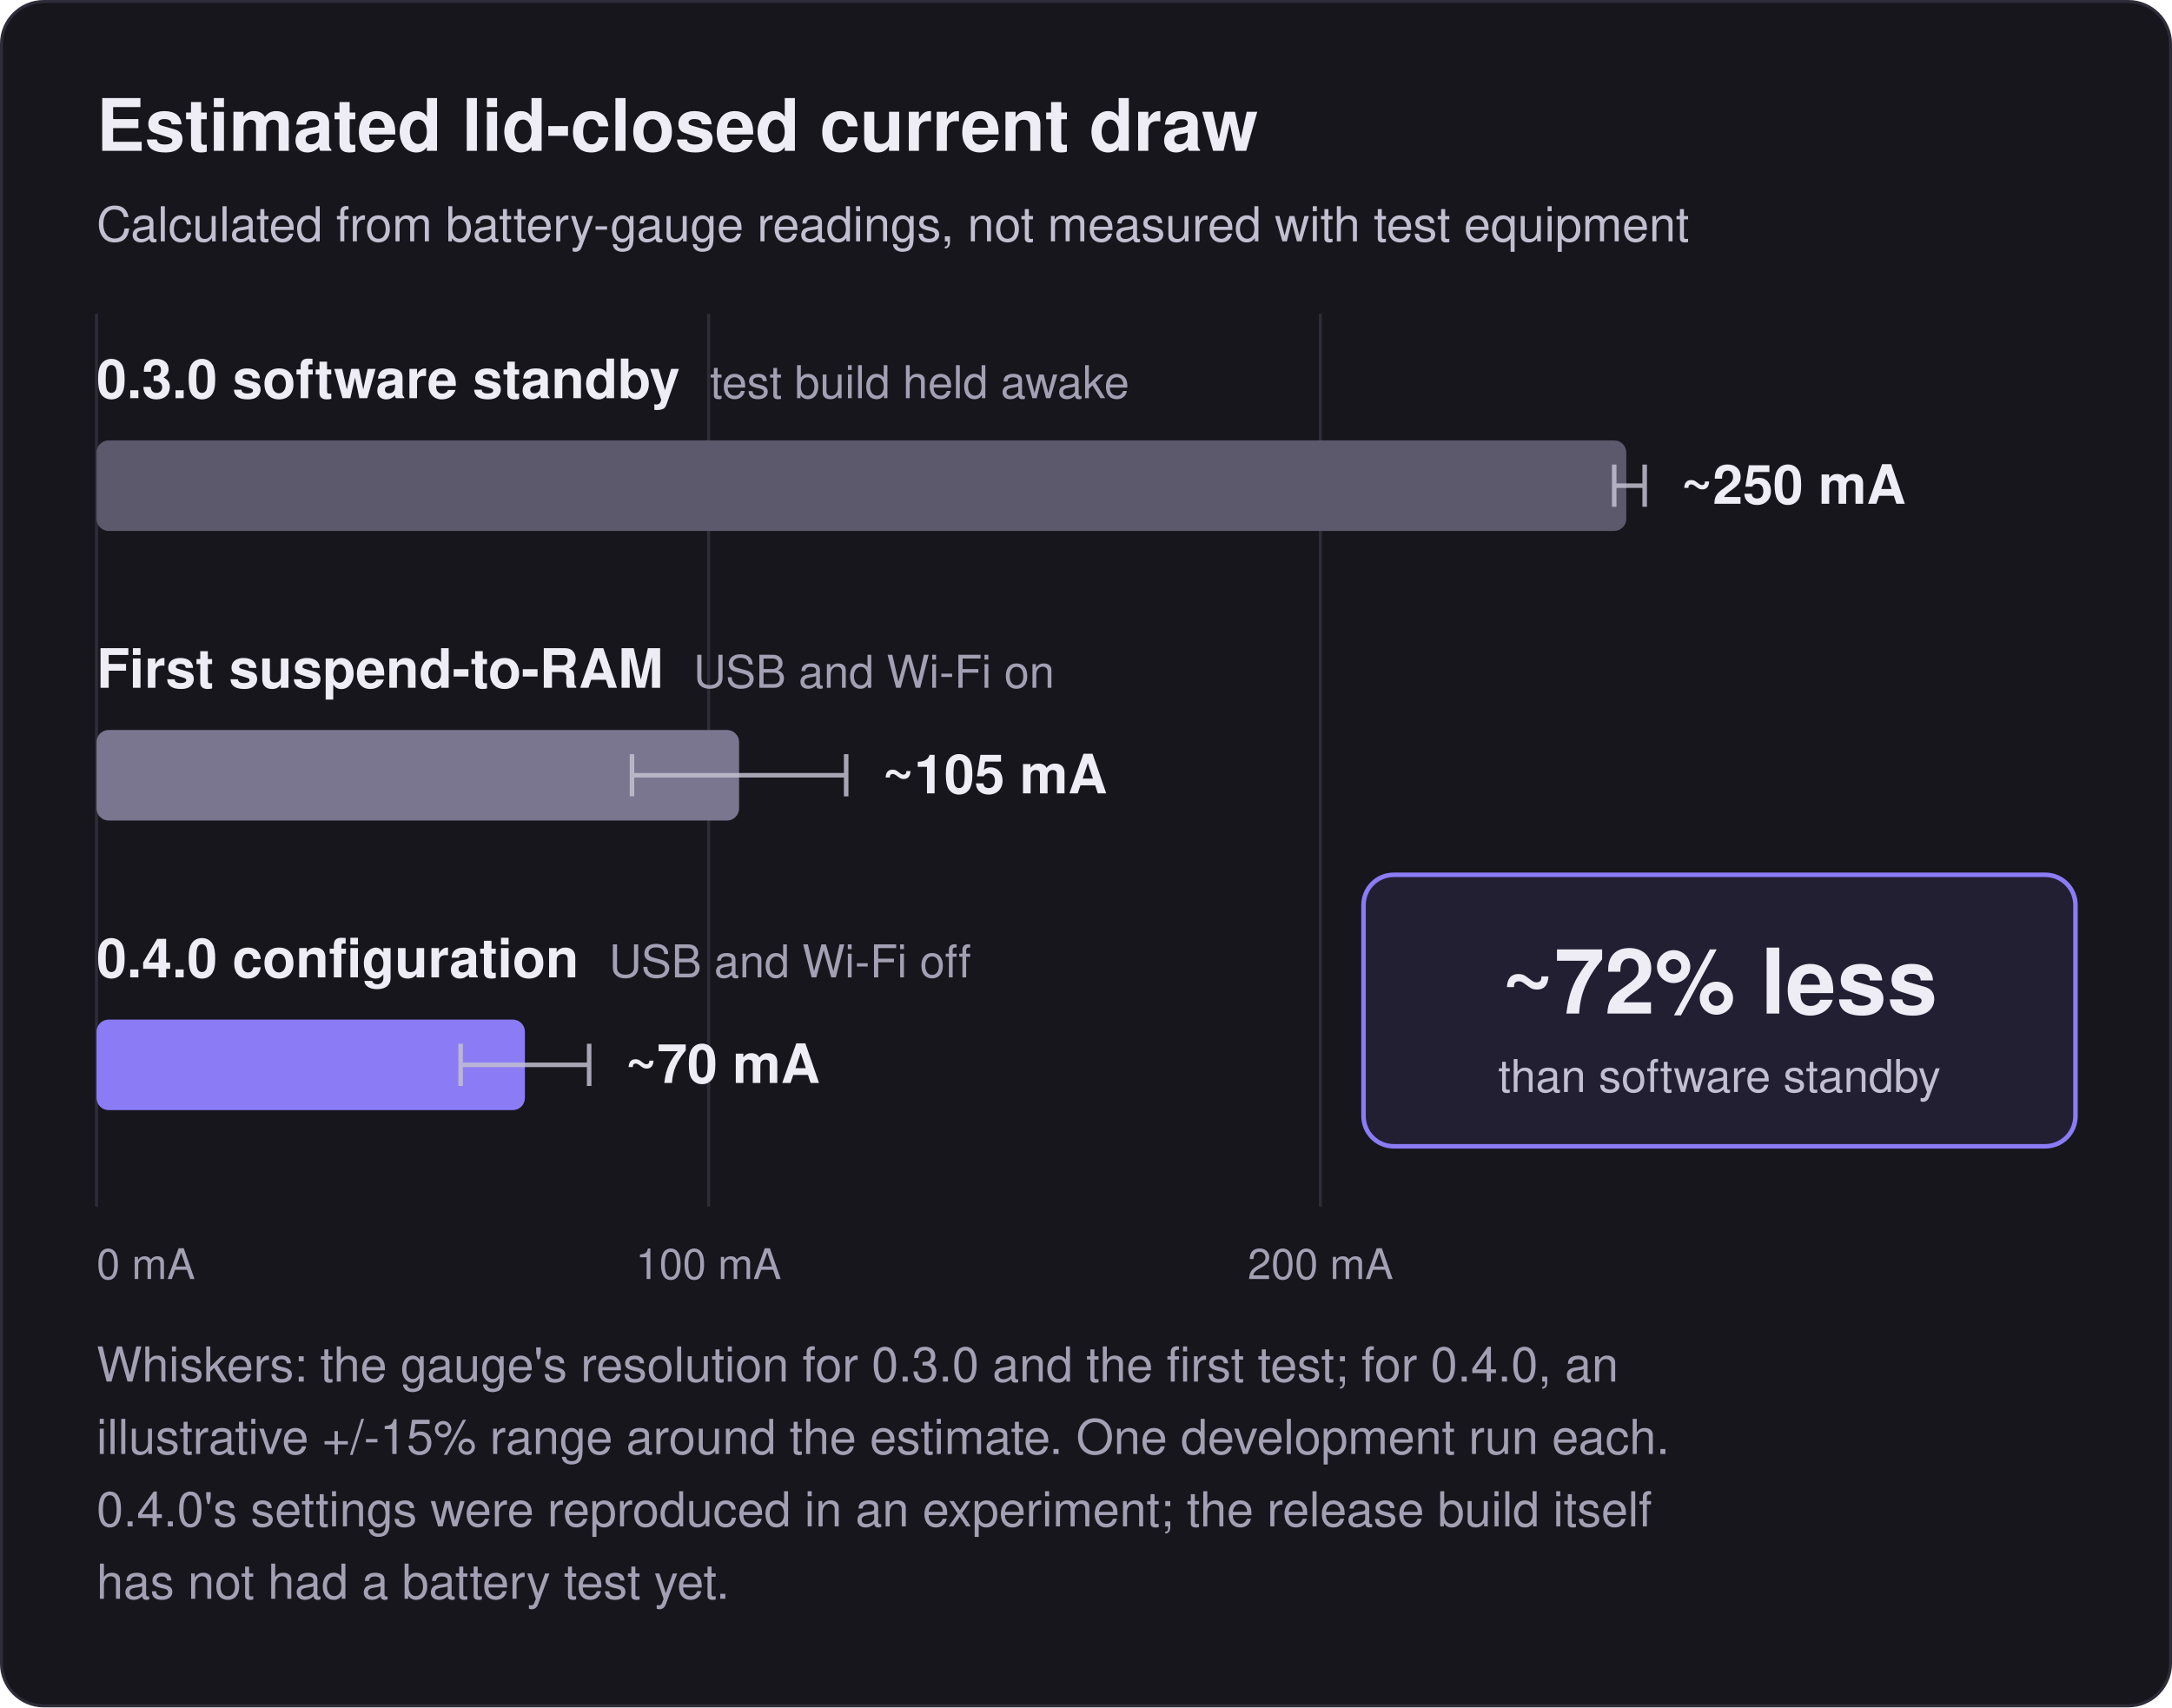
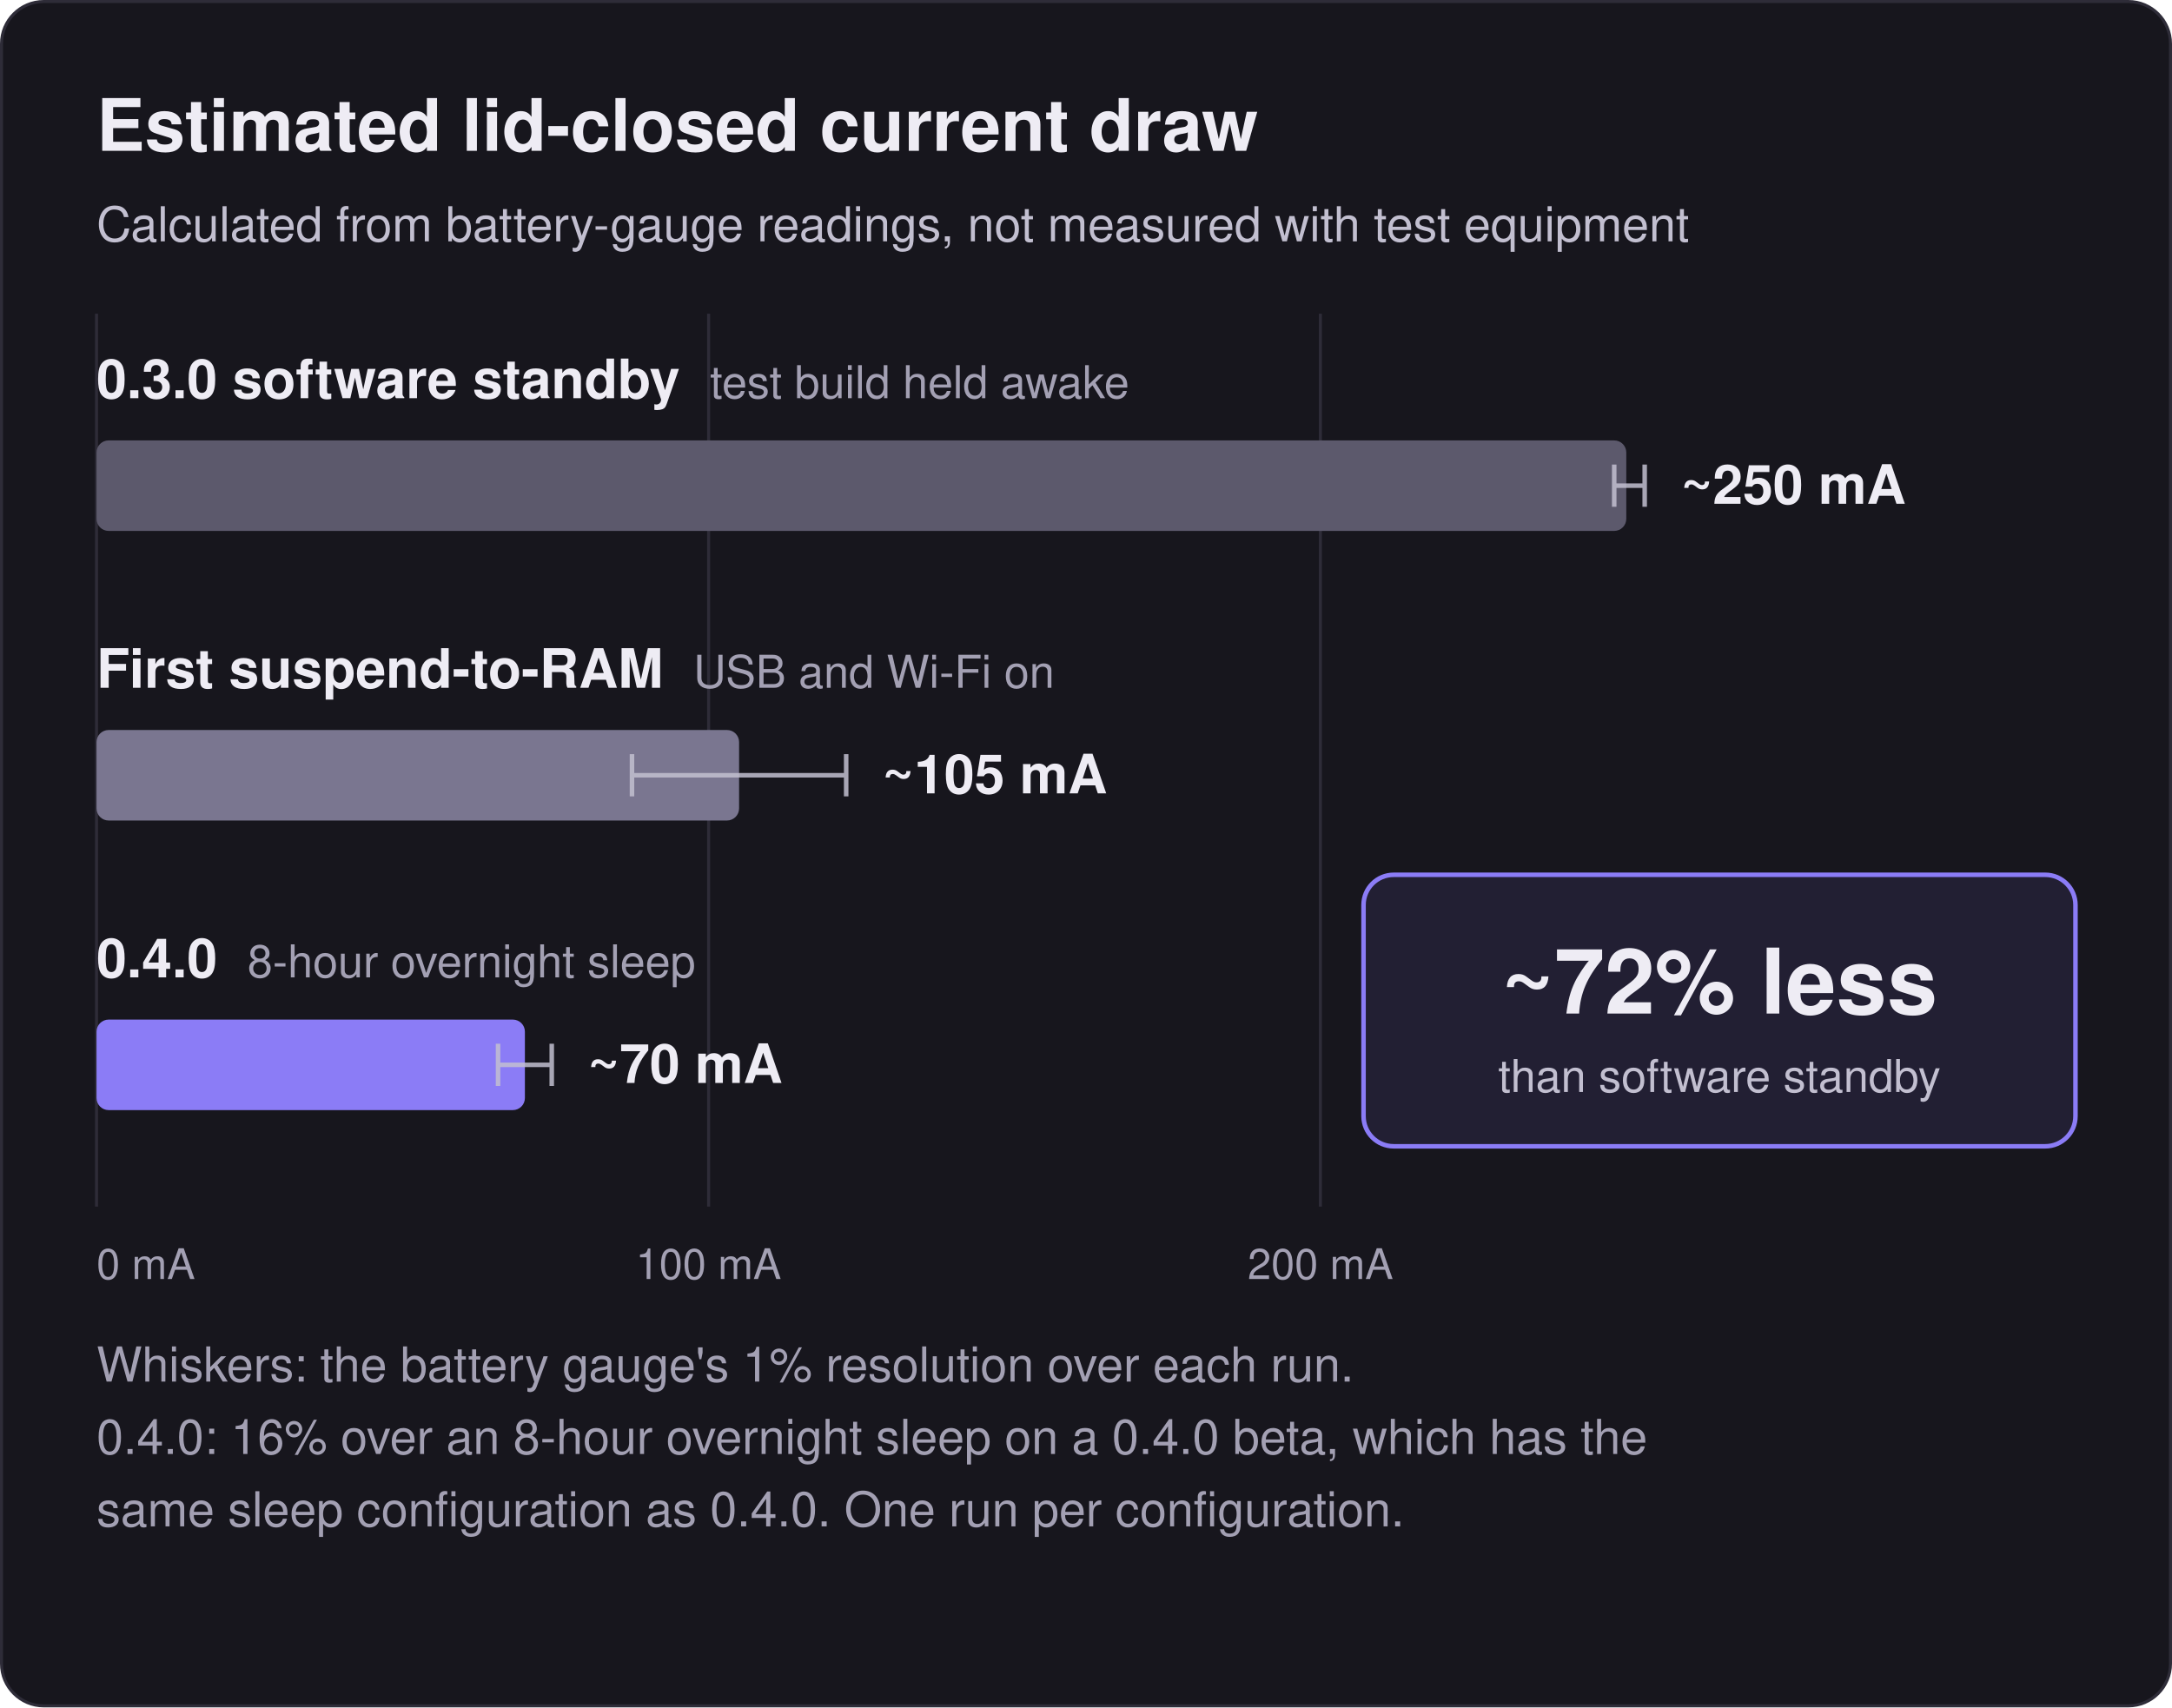
<svg xmlns="http://www.w3.org/2000/svg" width="720" height="566" viewBox="0 0 720 566" role="img" aria-labelledby="t d">
  <rect x="0.5" y="0.5" width="719" height="565" rx="14" fill="#17161D" stroke="#2E2C38" />
  <g font-family="-apple-system, BlinkMacSystemFont, 'Segoe UI', Helvetica, Arial, sans-serif">
    <text x="32" y="50" font-size="24" fill="#EEECF4" font-weight="650" text-anchor="start">Estimated lid-closed current draw</text>
    <text x="32" y="80" font-size="16" fill="#C2BFD0" font-weight="400" text-anchor="start">Calculated from battery-gauge readings, not measured with test equipment</text>
    <line x1="32.0" y1="104" x2="32.0" y2="400" stroke="#2E2C38" stroke-width="1" />
    <text x="32.0" y="424" font-size="14" fill="#A3A0B3" font-weight="400" text-anchor="start">0 mA</text>
    <line x1="234.9" y1="104" x2="234.9" y2="400" stroke="#2E2C38" stroke-width="1" />
    <text x="234.857" y="424" font-size="14" fill="#A3A0B3" font-weight="400" text-anchor="middle">100 mA</text>
    <line x1="437.7" y1="104" x2="437.7" y2="400" stroke="#2E2C38" stroke-width="1" />
    <text x="437.714" y="424" font-size="14" fill="#A3A0B3" font-weight="400" text-anchor="middle">200 mA</text>
    <text x="32" y="132" font-size="18" fill="#EEECF4" font-weight="600">0.3.0 software standby<tspan dx="10" font-size="15" font-weight="400" fill="#A3A0B3">test build held awake</tspan>
    </text>
    <rect x="32" y="146" width="507.1" height="30" rx="4" fill="#5C596C" />
    <path d="M535.1 161H545.2M535.1 154V168M545.2 154V168" stroke="#C2BFD0" stroke-width="1.5" fill="none" opacity="0.85" />
    <text x="557.229" y="167" font-size="18" fill="#EEECF4" font-weight="650" text-anchor="start">~250 mA</text>
    <text x="32" y="228" font-size="18" fill="#EEECF4" font-weight="600">First suspend-to-RAM<tspan dx="10" font-size="15" font-weight="400" fill="#A3A0B3">USB and Wi-Fi on</tspan>
    </text>
    <rect x="32" y="242" width="213.0" height="30" rx="4" fill="#7A7690" />
    <path d="M209.5 257H280.5M209.5 250V264M280.5 250V264" stroke="#C2BFD0" stroke-width="1.5" fill="none" opacity="0.85" />
    <text x="292.5" y="263" font-size="18" fill="#EEECF4" font-weight="650" text-anchor="start">~105 mA</text>
-     <text x="32" y="324" font-size="18" fill="#EEECF4" font-weight="600">0.4.0 configuration<tspan dx="10" font-size="15" font-weight="400" fill="#A3A0B3">USB and Wi-Fi off</tspan>
+     <text x="32" y="324" font-size="18" fill="#EEECF4" font-weight="600">0.4.0<tspan dx="10" font-size="15" font-weight="400" fill="#A3A0B3">8-hour overnight sleep</tspan>
    </text>
    <rect x="32" y="338" width="142.0" height="30" rx="4" fill="#8B7CF6" />
-     <path d="M152.7 353H195.3M152.7 346V360M195.3 346V360" stroke="#C2BFD0" stroke-width="1.5" fill="none" opacity="0.85" />
-     <text x="207.3" y="359" font-size="18" fill="#EEECF4" font-weight="650" text-anchor="start">~70 mA</text>
+     <path d="M165.1 353H182.9M165.1 346V360M182.9 346V360" stroke="#C2BFD0" stroke-width="1.5" fill="none" opacity="0.85" />
+     <text x="194.875" y="359" font-size="18" fill="#EEECF4" font-weight="650" text-anchor="start">~70 mA</text>
    <rect x="452" y="290" width="236" height="90" rx="10" fill="#221F33" stroke="#8B7CF6" stroke-width="1.5" />
    <text x="570" y="336" font-size="30" fill="#EEECF4" font-weight="750" text-anchor="middle">~72% less</text>
    <text x="570" y="362" font-size="15" fill="#C2BFD0" font-weight="400" text-anchor="middle">than software standby</text>
-     <text x="32" y="458" font-size="16" fill="#A3A0B3" font-weight="400" text-anchor="start">Whiskers: the gauge's resolution for 0.3.0 and the first test; for 0.4.0, an</text>
-     <text x="32" y="482" font-size="16" fill="#A3A0B3" font-weight="400" text-anchor="start">illustrative +/-15% range around the estimate. One development run each.</text>
-     <text x="32" y="506" font-size="16" fill="#A3A0B3" font-weight="400" text-anchor="start">0.4.0's settings were reproduced in an experiment; the release build itself</text>
-     <text x="32" y="530" font-size="16" fill="#A3A0B3" font-weight="400" text-anchor="start">has not had a battery test yet.</text>
+     <text x="32" y="458" font-size="16" fill="#A3A0B3" font-weight="400" text-anchor="start">Whiskers: the battery gauge's 1% resolution over each run.</text>
+     <text x="32" y="482" font-size="16" fill="#A3A0B3" font-weight="400" text-anchor="start">0.4.0: 16% over an 8-hour overnight sleep on a 0.4.0 beta, which has the</text>
+     <text x="32" y="506" font-size="16" fill="#A3A0B3" font-weight="400" text-anchor="start">same sleep configuration as 0.4.0. One run per configuration.</text>
  </g>
</svg>
